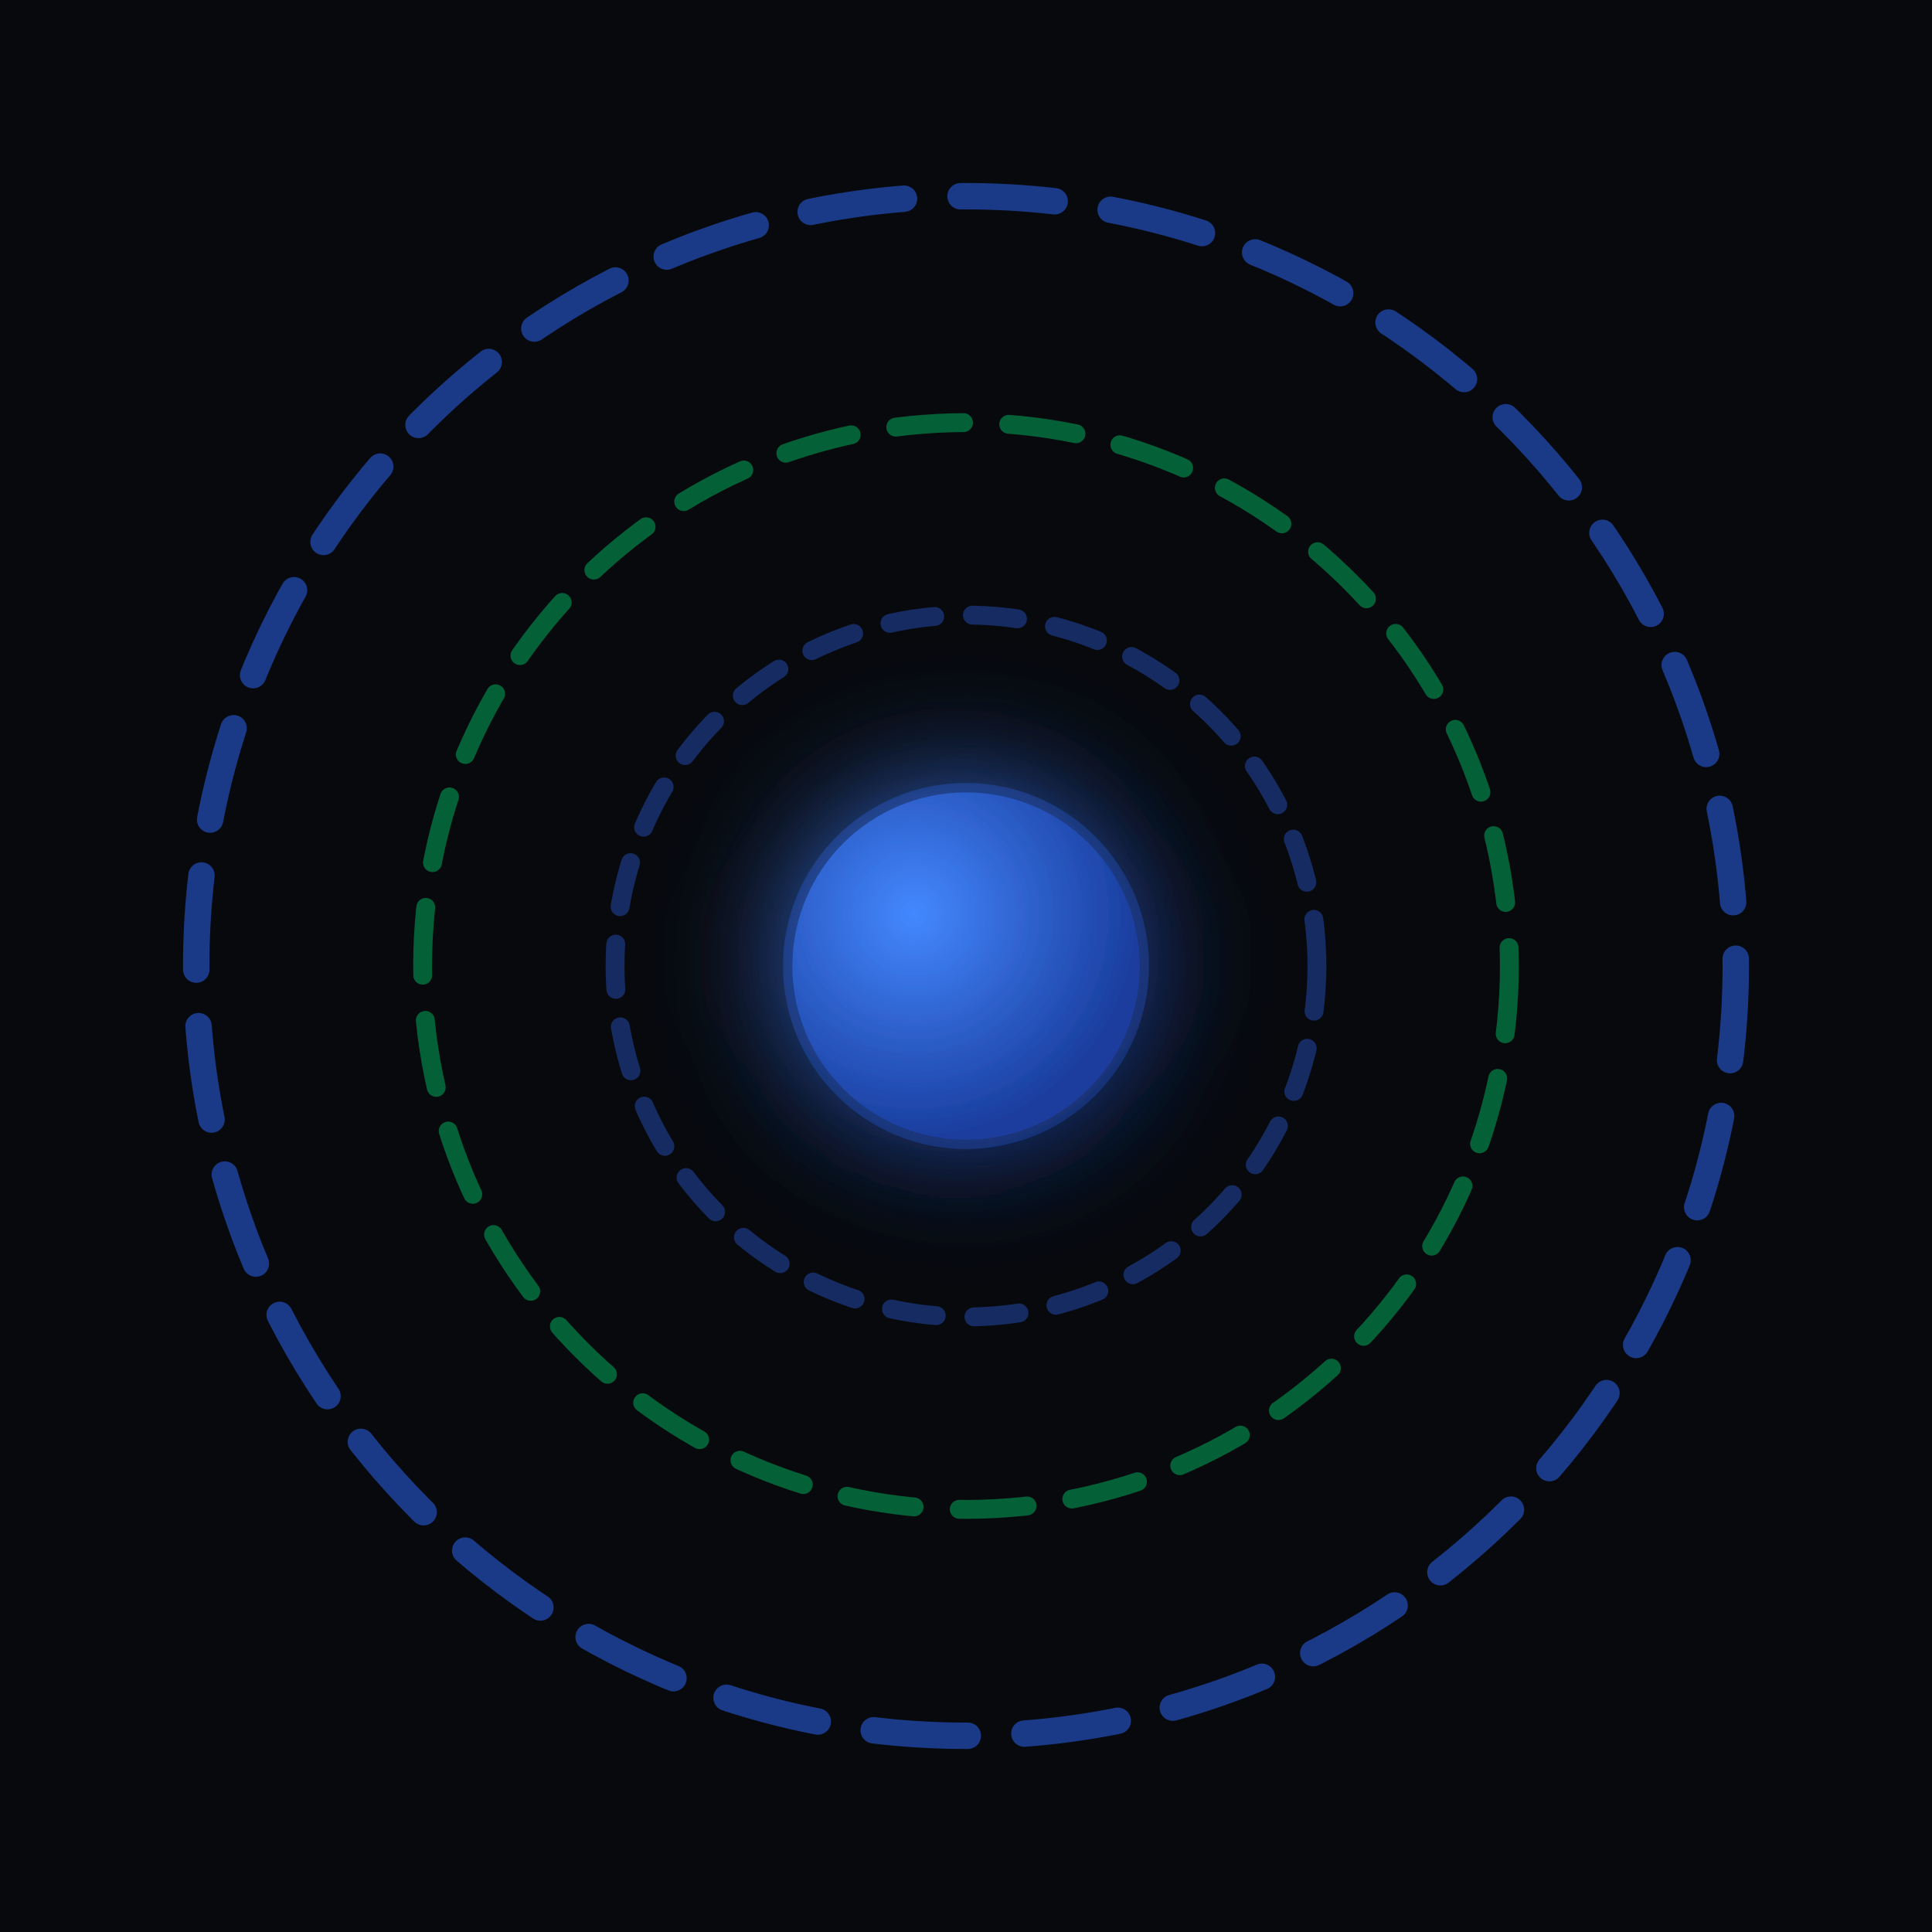
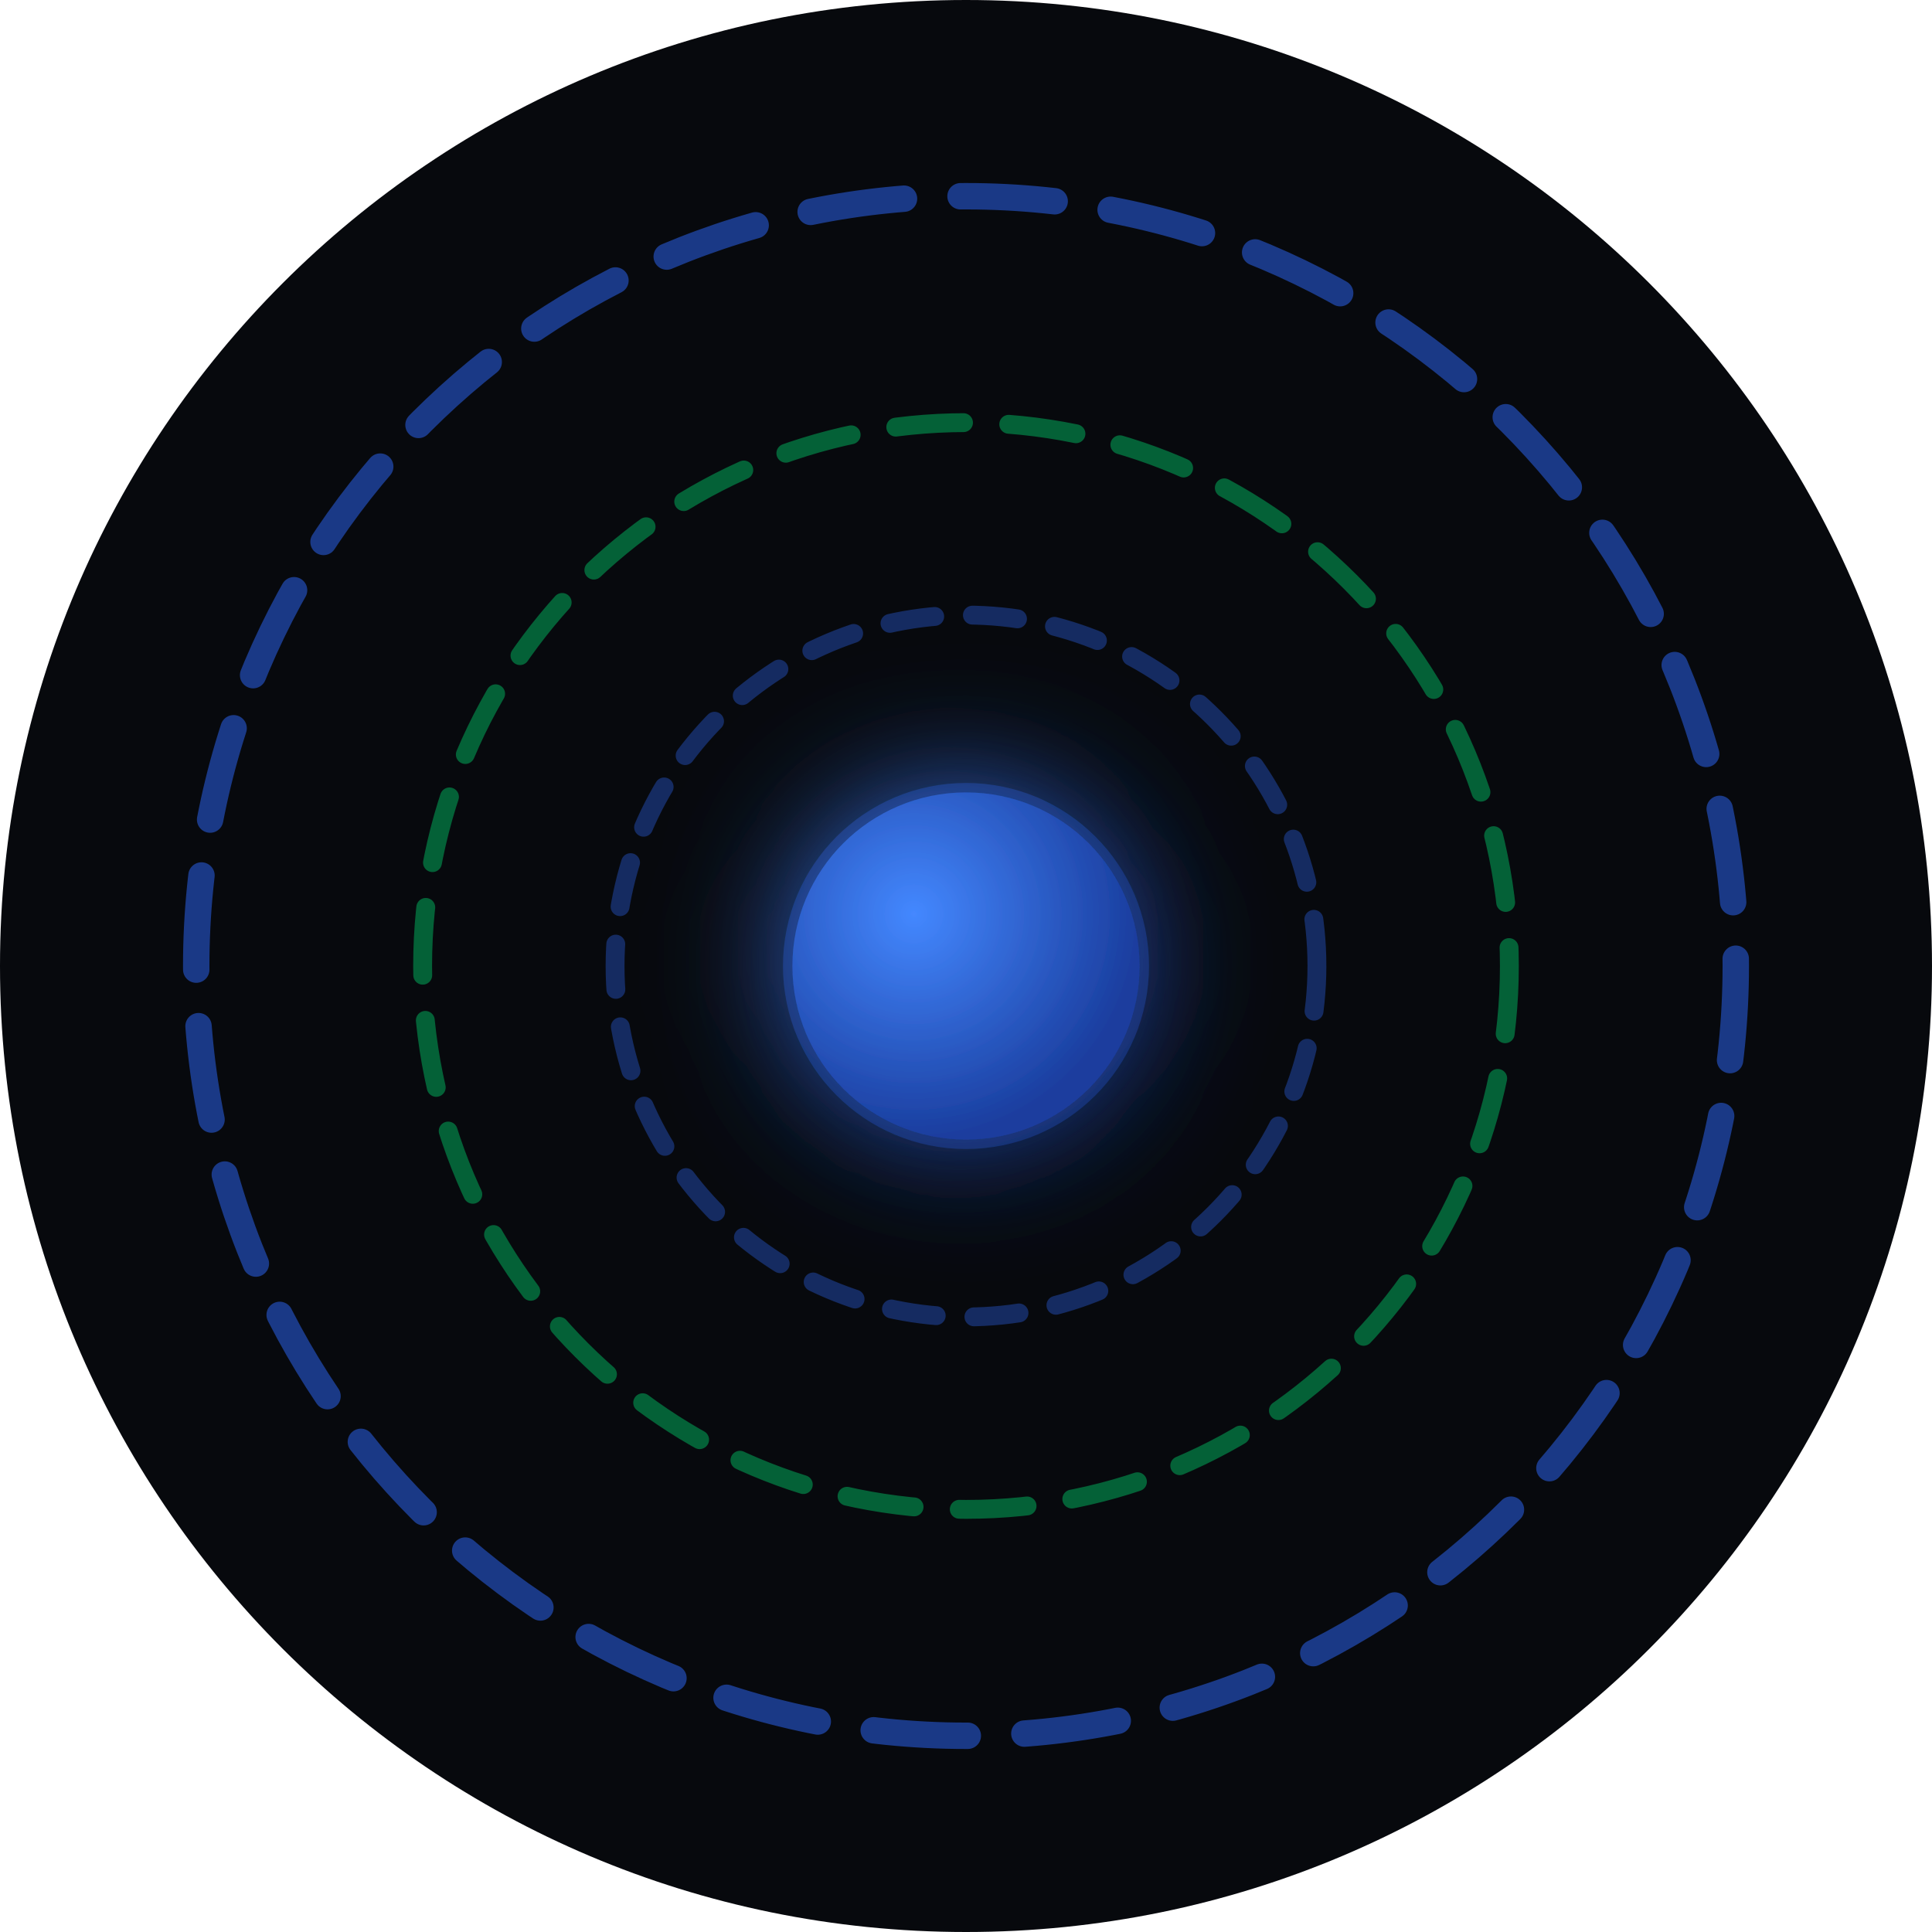
<svg xmlns="http://www.w3.org/2000/svg" viewBox="0 0 512 512">
  <defs>
    <radialGradient id="coreGrad" cx="35%" cy="35%" r="65%">
      <stop offset="0%" stop-color="#4488ff" />
      <stop offset="100%" stop-color="#1a3d9e" />
    </radialGradient>
    <filter id="glow" x="-100%" y="-100%" width="300%" height="300%">
      <feGaussianBlur in="SourceGraphic" stdDeviation="18" result="blur" />
      <feMerge>
        <feMergeNode in="blur" />
        <feMergeNode in="SourceGraphic" />
      </feMerge>
    </filter>
  </defs>
-   <rect width="512" height="512" fill="#07090d" />
+   <circle cx="256" cy="256" r="256" fill="#07090d" />
  <circle cx="256" cy="256" r="204" fill="none" stroke="#2e6aff" stroke-width="7" stroke-opacity="0.5" stroke-dasharray="25 15" stroke-linecap="round" />
  <circle cx="256" cy="256" r="144" fill="none" stroke="#00e676" stroke-width="5" stroke-opacity="0.4" stroke-dasharray="18 12" stroke-linecap="round" />
  <circle cx="256" cy="256" r="93" fill="none" stroke="#2e6aff" stroke-width="5" stroke-opacity="0.35" stroke-dasharray="12 10" stroke-linecap="round" />
  <circle cx="256" cy="256" r="46" fill="#2e6aff" fill-opacity="0.08" stroke="#2e6aff" stroke-opacity="0.3" stroke-width="5" />
  <circle cx="256" cy="256" r="46" fill="url(#coreGrad)" filter="url(#glow)" />
</svg>
